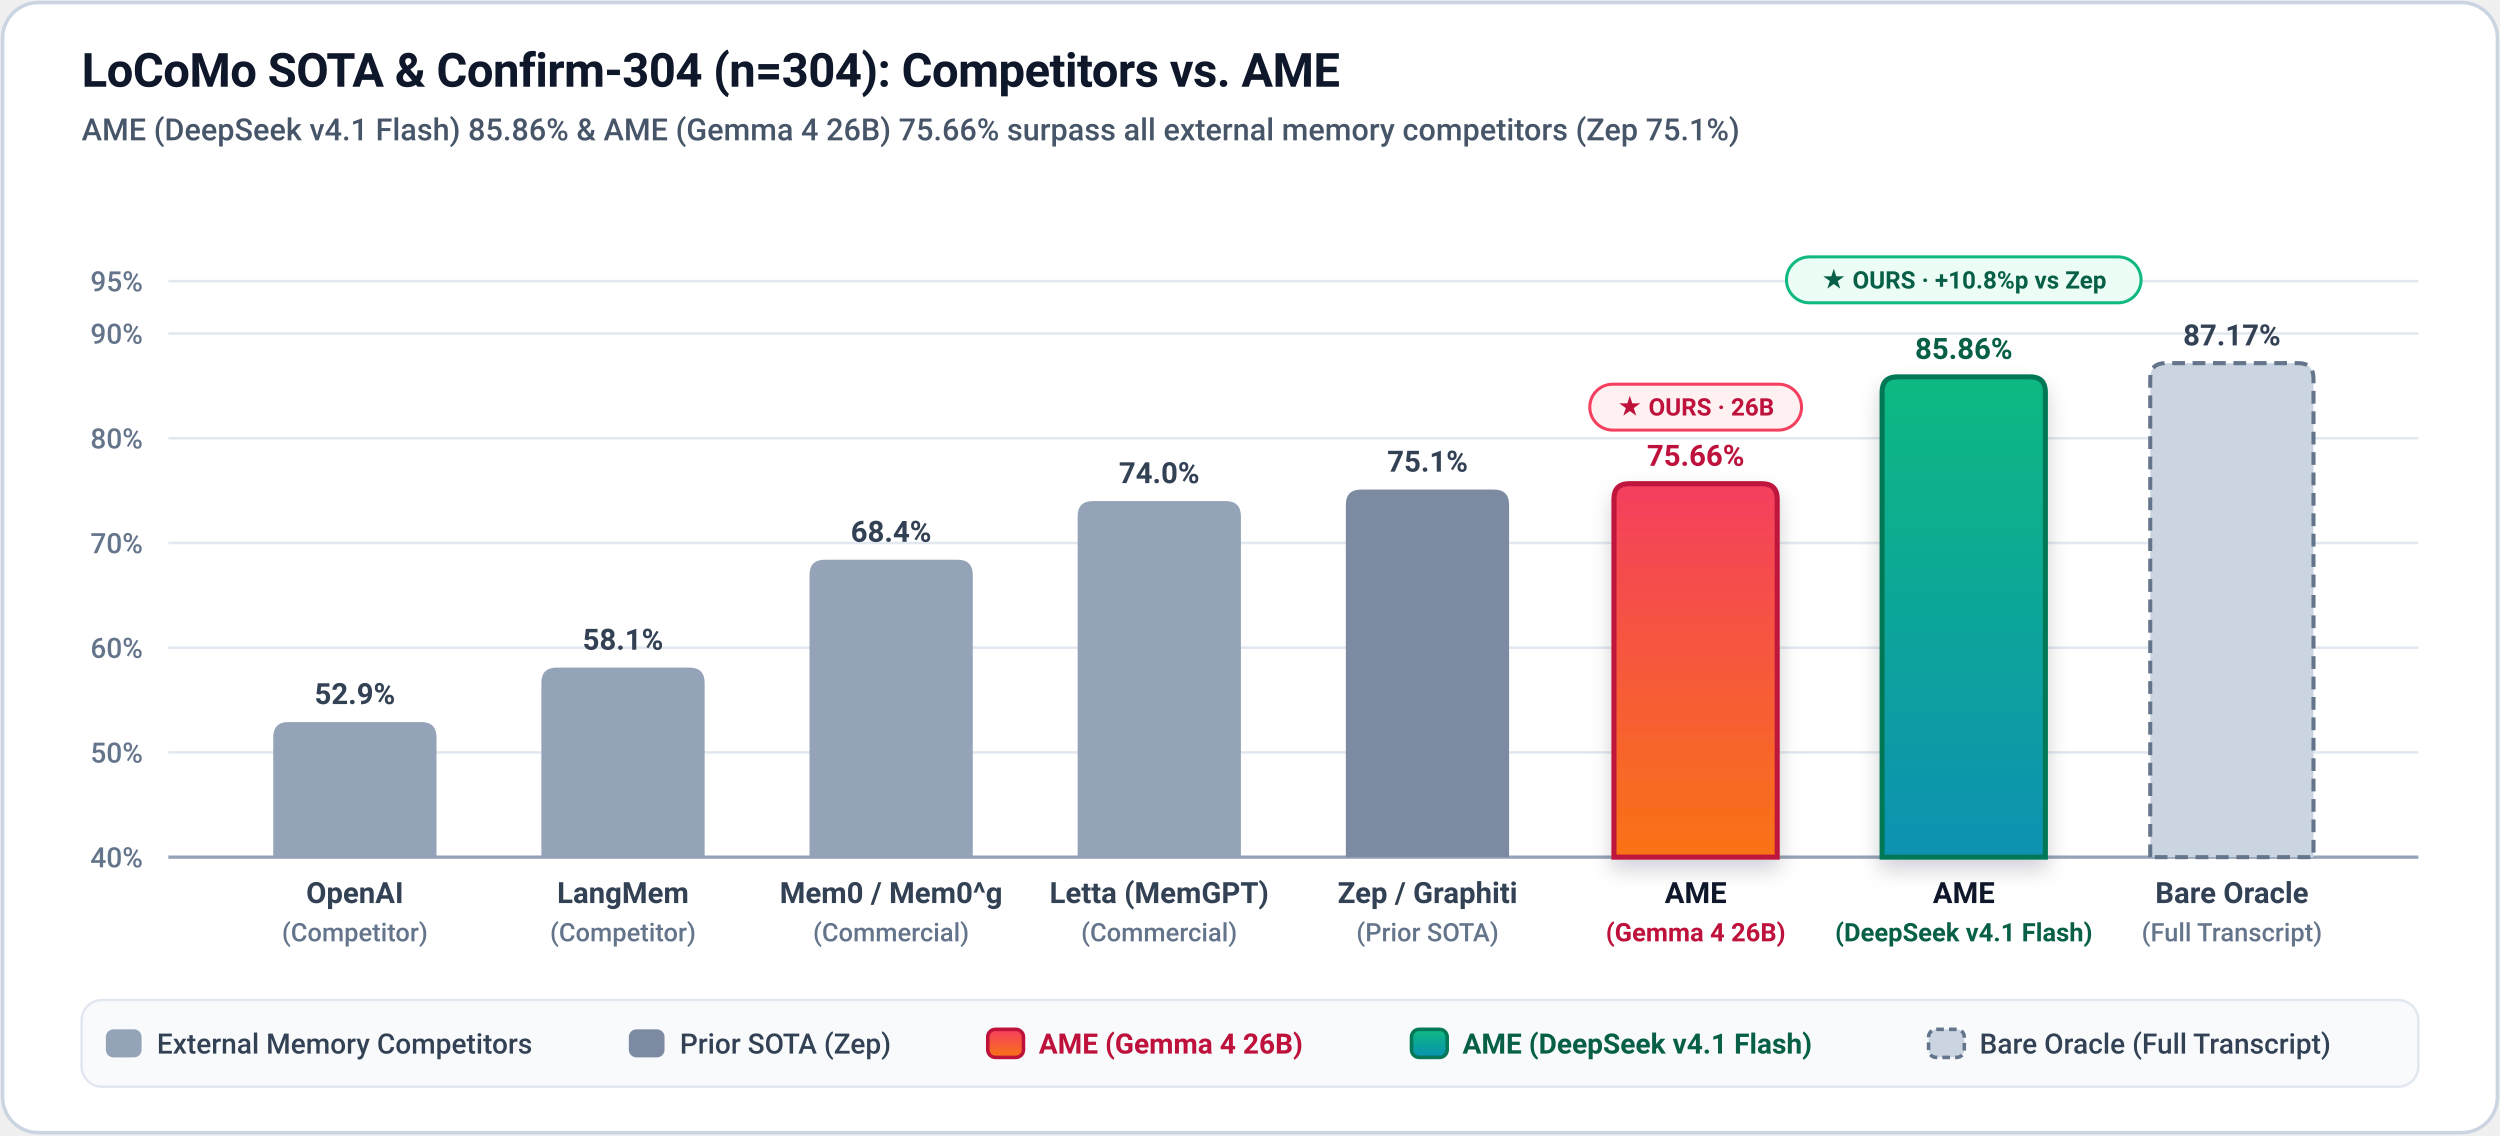
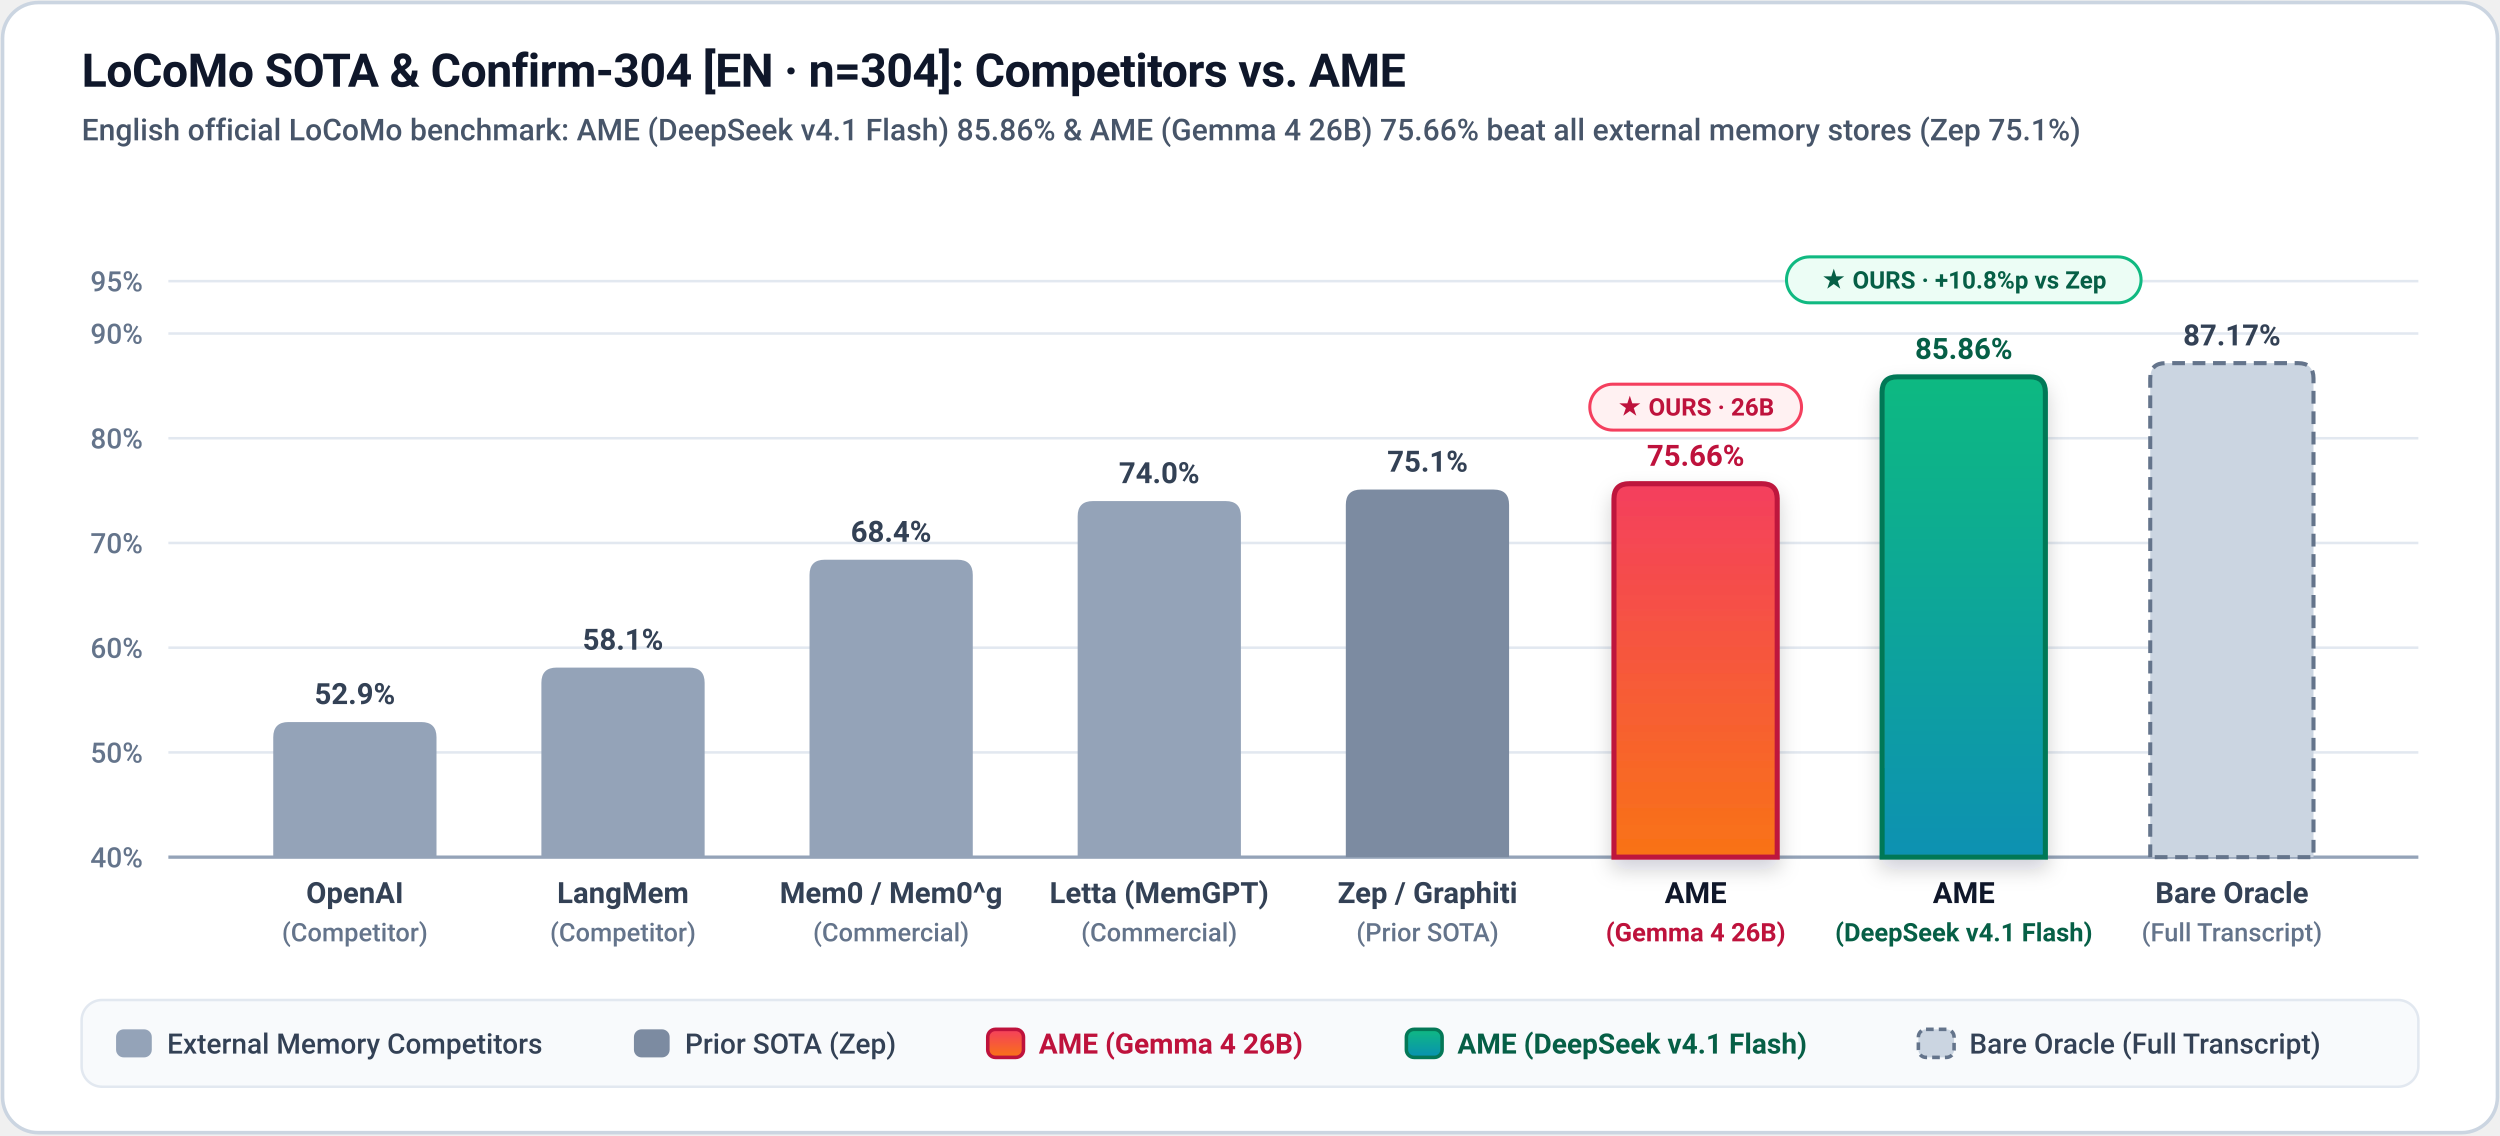
- <svg xmlns="http://www.w3.org/2000/svg" viewBox="0 0 980 445" width="980" height="445" role="img" aria-label="LoCoMo SOTA &amp; Confirm-304 (n=304): Competitors vs. AME">
+ <svg xmlns="http://www.w3.org/2000/svg" viewBox="0 0 980 445" width="980" height="445" role="img" aria-label="LoCoMo SOTA &amp; Confirm-304 [EN · n=304]: Competitors vs. AME">
  <defs>
    <linearGradient id="grad-emerald" x1="0" y1="0" x2="0" y2="1">
      <stop offset="0%" stop-color="#10b981" />
      <stop offset="100%" stop-color="#0891b2" />
    </linearGradient>
    <linearGradient id="grad-coral" x1="0" y1="0" x2="0" y2="1">
      <stop offset="0%" stop-color="#f43f5e" />
      <stop offset="100%" stop-color="#f97316" />
    </linearGradient>
    <filter id="shadow-ame" x="-18%" y="-12%" width="136%" height="132%">
      <feDropShadow dx="0" dy="4" stdDeviation="4" flood-color="#0f172a" flood-opacity="0.18" />
    </filter>
  </defs>
  <style>
    text { font-family: -apple-system, BlinkMacSystemFont, 'Segoe UI', Roboto, Helvetica, Arial, sans-serif; }
    .tabular { font-variant-numeric: tabular-nums; }
  </style>
  <rect x="1" y="1" width="978" height="443" rx="14" fill="#ffffff" stroke="#cbd5e1" stroke-width="1.4" />
-   <text x="32" y="34" font-size="18.5" font-weight="750" fill="#0f172a" letter-spacing="-0.2">LoCoMo SOTA &amp; Confirm-304 (n=304): Competitors vs. AME</text>
-   <text x="32" y="55" font-size="12" font-weight="450" fill="#475569">AME (DeepSeek v4.1 Flash) 85.86% &amp; AME (Gemma 4 26B) 75.66% surpass all external memory competitors (Zep 75.1%)</text>
+   <text x="32" y="34" font-size="18.2" font-weight="750" fill="#0f172a" letter-spacing="-0.2">LoCoMo SOTA &amp; Confirm-304 [EN · n=304]: Competitors vs. AME</text>
+   <text x="32" y="55" font-size="11.8" font-weight="450" fill="#475569">English official LoCoMo benchmark: AME (DeepSeek v4.1 Flash) 85.86% &amp; AME (Gemma 4 26B) 75.66% beat all external memory stores (Zep 75.1%)</text>
  <line x1="66" y1="336.00" x2="948" y2="336.00" stroke="#94a3b8" stroke-width="1.3" />
  <text x="56" y="340.00" text-anchor="end" font-size="11" font-weight="500" fill="#64748b" class="tabular">40%</text>
  <line x1="66" y1="294.95" x2="948" y2="294.95" stroke="#e2e8f0" stroke-width="1" />
  <text x="56" y="298.95" text-anchor="end" font-size="11" font-weight="500" fill="#64748b" class="tabular">50%</text>
  <line x1="66" y1="253.89" x2="948" y2="253.89" stroke="#e2e8f0" stroke-width="1" />
  <text x="56" y="257.89" text-anchor="end" font-size="11" font-weight="500" fill="#64748b" class="tabular">60%</text>
  <line x1="66" y1="212.84" x2="948" y2="212.84" stroke="#e2e8f0" stroke-width="1" />
  <text x="56" y="216.84" text-anchor="end" font-size="11" font-weight="500" fill="#64748b" class="tabular">70%</text>
  <line x1="66" y1="171.79" x2="948" y2="171.79" stroke="#e2e8f0" stroke-width="1" />
  <text x="56" y="175.79" text-anchor="end" font-size="11" font-weight="500" fill="#64748b" class="tabular">80%</text>
  <line x1="66" y1="130.74" x2="948" y2="130.74" stroke="#e2e8f0" stroke-width="1" />
  <text x="56" y="134.74" text-anchor="end" font-size="11" font-weight="500" fill="#64748b" class="tabular">90%</text>
  <line x1="66" y1="110.21" x2="948" y2="110.21" stroke="#e2e8f0" stroke-width="1" />
  <text x="56" y="114.21" text-anchor="end" font-size="11" font-weight="500" fill="#64748b" class="tabular">95%</text>
  <g>
    <path d="M 107.11 336.00 L 107.11 289.04 Q 107.11 283.04 113.11 283.04 L 165.11 283.04 Q 171.11 283.04 171.11 289.04 L 171.11 336.00 Z" fill="#94a3b8" />
    <text x="139.1" y="276.0" text-anchor="middle" font-size="11.5" font-weight="650" fill="#334155" class="tabular">52.9%</text>
    <text x="139.1" y="354" text-anchor="middle" font-size="11.5" font-weight="600" fill="#334155">OpenAI</text>
    <text x="139.1" y="369" text-anchor="middle" font-size="10" font-weight="450" fill="#64748b">(Competitor)</text>
  </g>
  <g>
    <path d="M 212.22 336.00 L 212.22 267.69 Q 212.22 261.69 218.22 261.69 L 270.22 261.69 Q 276.22 261.69 276.22 267.69 L 276.22 336.00 Z" fill="#94a3b8" />
    <text x="244.2" y="254.7" text-anchor="middle" font-size="11.5" font-weight="650" fill="#334155" class="tabular">58.1%</text>
    <text x="244.2" y="354" text-anchor="middle" font-size="11.5" font-weight="600" fill="#334155">LangMem</text>
    <text x="244.2" y="369" text-anchor="middle" font-size="10" font-weight="450" fill="#64748b">(Competitor)</text>
  </g>
  <g>
    <path d="M 317.33 336.00 L 317.33 225.41 Q 317.33 219.41 323.33 219.41 L 375.33 219.41 Q 381.33 219.41 381.33 225.41 L 381.33 336.00 Z" fill="#94a3b8" />
    <text x="349.3" y="212.4" text-anchor="middle" font-size="11.5" font-weight="650" fill="#334155" class="tabular">68.4%</text>
    <text x="349.3" y="354" text-anchor="middle" font-size="11.5" font-weight="600" fill="#334155">Mem0 / Mem0^g</text>
    <text x="349.3" y="369" text-anchor="middle" font-size="10" font-weight="450" fill="#64748b">(Commercial)</text>
  </g>
  <g>
    <path d="M 422.44 336.00 L 422.44 202.42 Q 422.44 196.42 428.44 196.42 L 480.44 196.42 Q 486.44 196.42 486.44 202.42 L 486.44 336.00 Z" fill="#94a3b8" />
    <text x="454.4" y="189.4" text-anchor="middle" font-size="11.5" font-weight="650" fill="#334155" class="tabular">74.0%</text>
    <text x="454.4" y="354" text-anchor="middle" font-size="11.5" font-weight="600" fill="#334155">Letta (MemGPT)</text>
    <text x="454.4" y="369" text-anchor="middle" font-size="10" font-weight="450" fill="#64748b">(Commercial)</text>
  </g>
  <g>
    <path d="M 527.56 336.00 L 527.56 197.91 Q 527.56 191.91 533.56 191.91 L 585.56 191.91 Q 591.56 191.91 591.56 197.91 L 591.56 336.00 Z" fill="#7c8ba1" />
    <text x="559.6" y="184.9" text-anchor="middle" font-size="11.5" font-weight="650" fill="#334155" class="tabular">75.1%</text>
    <text x="559.6" y="354" text-anchor="middle" font-size="11.5" font-weight="600" fill="#334155">Zep / Graphiti</text>
    <text x="559.6" y="369" text-anchor="middle" font-size="10" font-weight="450" fill="#64748b">(Prior SOTA)</text>
  </g>
  <g>
    <path d="M 632.67 336.00 L 632.67 195.61 Q 632.67 189.61 638.67 189.61 L 690.67 189.61 Q 696.67 189.61 696.67 195.61 L 696.67 336.00 Z" fill="url(#grad-coral)" stroke="#be123c" stroke-width="2" filter="url(#shadow-ame)" />
    <text x="664.7" y="182.6" text-anchor="middle" font-size="11.5" font-weight="750" fill="#be123c" class="tabular">75.66%</text>
    <g>
      <rect x="623.2" y="150.6" width="83.0" height="18" rx="9.0" fill="#fff1f2" stroke="#f43f5e" stroke-width="1.2" />
      <text x="664.7" y="162.9" text-anchor="middle" font-size="9.5" font-weight="700" fill="#be123c" class="tabular">★ OURS · 26B</text>
    </g>
    <text x="664.7" y="354" text-anchor="middle" font-size="11.5" font-weight="750" fill="#0f172a">AME</text>
    <text x="664.7" y="369" text-anchor="middle" font-size="10" font-weight="600" fill="#be123c">(Gemma 4 26B)</text>
  </g>
  <g>
    <path d="M 737.78 336.00 L 737.78 153.73 Q 737.78 147.73 743.78 147.73 L 795.78 147.73 Q 801.78 147.73 801.78 153.73 L 801.78 336.00 Z" fill="url(#grad-emerald)" stroke="#047857" stroke-width="2" filter="url(#shadow-ame)" />
    <text x="769.8" y="140.7" text-anchor="middle" font-size="11.5" font-weight="750" fill="#065f46" class="tabular">85.86%</text>
    <g>
      <rect x="700.3" y="100.7" width="139.0" height="18" rx="9.0" fill="#ecfdf5" stroke="#10b981" stroke-width="1.2" />
      <text x="769.8" y="113.1" text-anchor="middle" font-size="9.5" font-weight="700" fill="#065f46" class="tabular">★ OURS · +10.8%p vs Zep</text>
    </g>
    <text x="769.8" y="354" text-anchor="middle" font-size="11.5" font-weight="750" fill="#0f172a">AME</text>
    <text x="769.8" y="369" text-anchor="middle" font-size="10" font-weight="600" fill="#065f46">(DeepSeek v4.1 Flash)</text>
  </g>
  <g>
    <path d="M 842.89 336.00 L 842.89 148.35 Q 842.89 142.35 848.89 142.35 L 900.89 142.35 Q 906.89 142.35 906.89 148.35 L 906.89 336.00 Z" fill="#cbd5e1" stroke="#64748b" stroke-width="1.6" stroke-dasharray="5 3" />
    <text x="874.9" y="135.4" text-anchor="middle" font-size="11.5" font-weight="650" fill="#334155" class="tabular">87.17%</text>
    <text x="874.9" y="354" text-anchor="middle" font-size="11.5" font-weight="600" fill="#334155">Bare Oracle</text>
    <text x="874.9" y="369" text-anchor="middle" font-size="10" font-weight="450" fill="#64748b">(Full Transcript)</text>
  </g>
  <g>
    <rect x="32" y="392" width="916" height="34" rx="8" fill="#f8fafc" stroke="#e2e8f0" stroke-width="1" />
-     <rect x="41.5" y="403.5" width="14" height="11" rx="3" fill="#94a3b8" />
-     <text x="61.5" y="413.0" font-size="11" font-weight="500" fill="#334155">External Memory Competitors</text>
-     <rect x="246.5" y="403.5" width="14" height="11" rx="3" fill="#7c8ba1" />
-     <text x="266.5" y="413.0" font-size="11" font-weight="500" fill="#334155">Prior SOTA (Zep)</text>
+     <rect x="45.5" y="403.5" width="14" height="11" rx="3" fill="#94a3b8" />
+     <text x="65.5" y="413.0" font-size="11" font-weight="500" fill="#334155">External Memory Competitors</text>
+     <rect x="248.5" y="403.5" width="14" height="11" rx="3" fill="#7c8ba1" />
+     <text x="268.5" y="413.0" font-size="11" font-weight="500" fill="#334155">Prior SOTA (Zep)</text>
    <rect x="387.2" y="403.5" width="14" height="11" rx="3" fill="url(#grad-coral)" stroke="#be123c" stroke-width="1.4" />
    <text x="407.2" y="413.0" font-size="11" font-weight="700" fill="#be123c">AME (Gemma 4 26B)</text>
-     <rect x="553.3" y="403.5" width="14" height="11" rx="3" fill="url(#grad-emerald)" stroke="#047857" stroke-width="1.4" />
-     <text x="573.3" y="413.0" font-size="11" font-weight="700" fill="#065f46">AME (DeepSeek v4.1 Flash)</text>
-     <rect x="756.0" y="403.5" width="14" height="11" rx="3" fill="#cbd5e1" stroke="#64748b" stroke-width="1.4" stroke-dasharray="3 2" />
-     <text x="776.0" y="413.0" font-size="11" font-weight="500" fill="#334155">Bare Oracle (Full Transcript)</text>
+     <rect x="551.3" y="403.5" width="14" height="11" rx="3" fill="url(#grad-emerald)" stroke="#047857" stroke-width="1.4" />
+     <text x="571.3" y="413.0" font-size="11" font-weight="700" fill="#065f46">AME (DeepSeek v4.1 Flash)</text>
+     <rect x="752.0" y="403.5" width="14" height="11" rx="3" fill="#cbd5e1" stroke="#64748b" stroke-width="1.4" stroke-dasharray="3 2" />
+     <text x="772.0" y="413.0" font-size="11" font-weight="500" fill="#334155">Bare Oracle (Full Transcript)</text>
  </g>
</svg>
